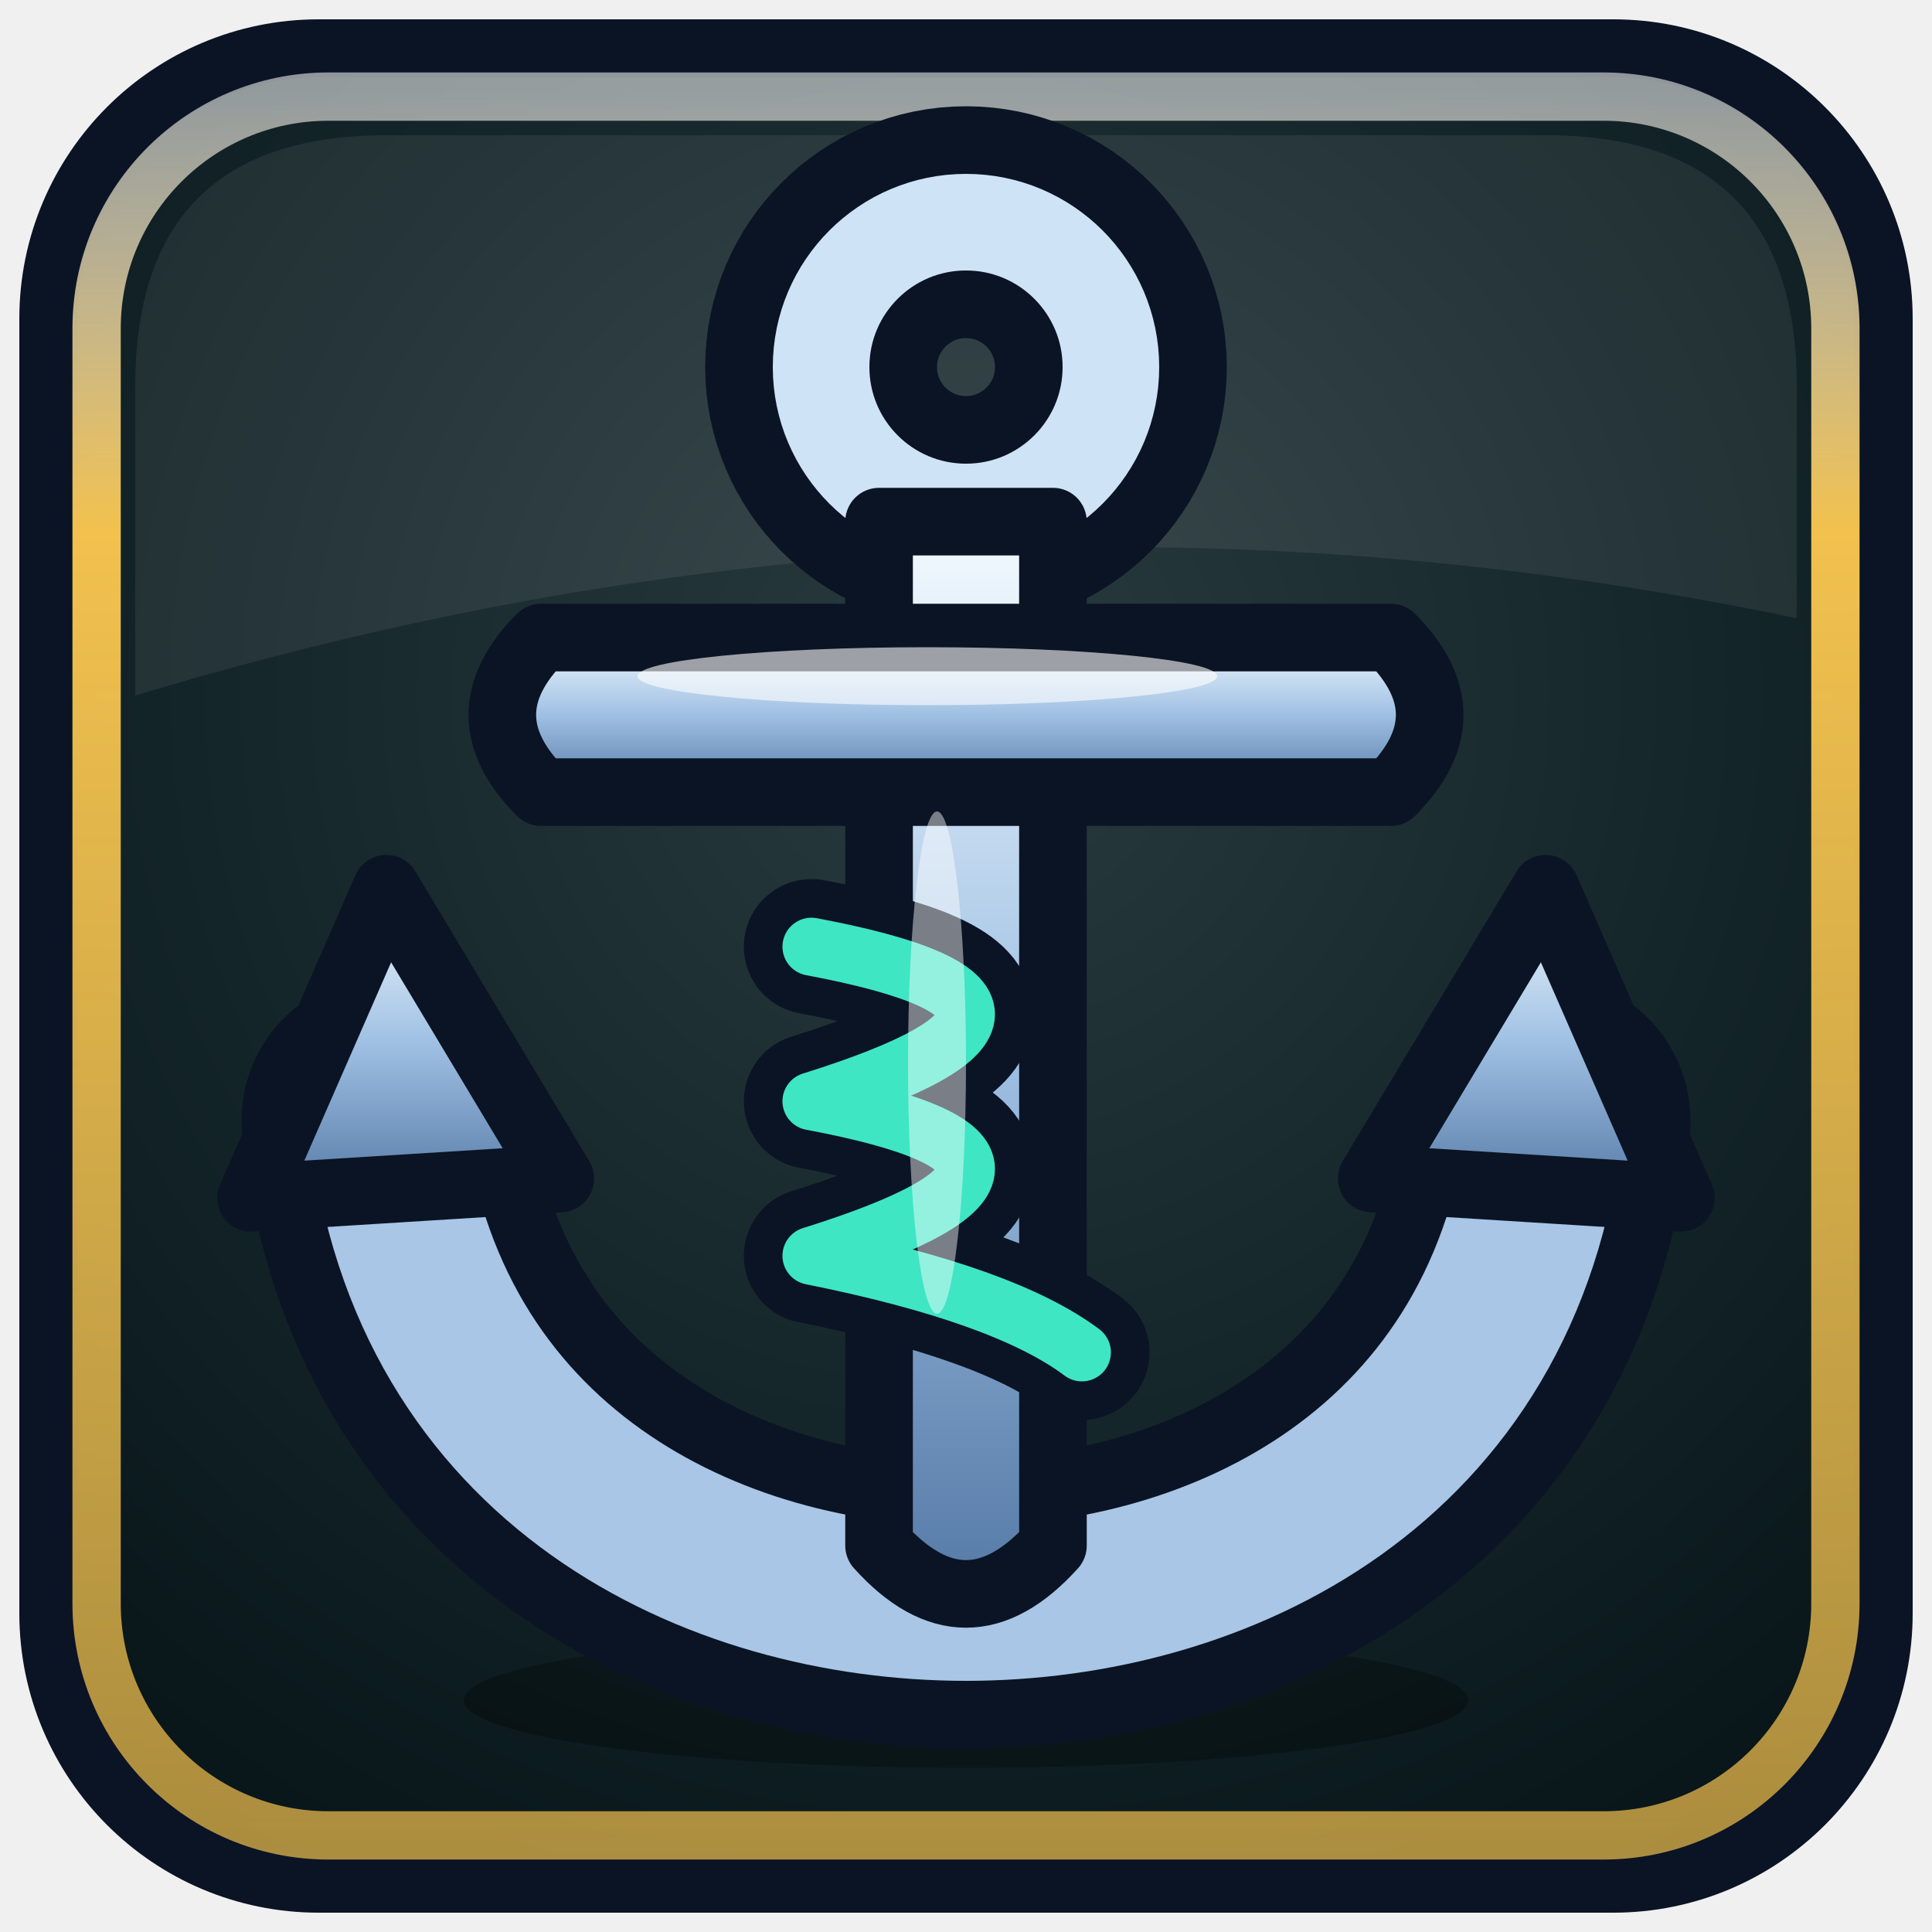
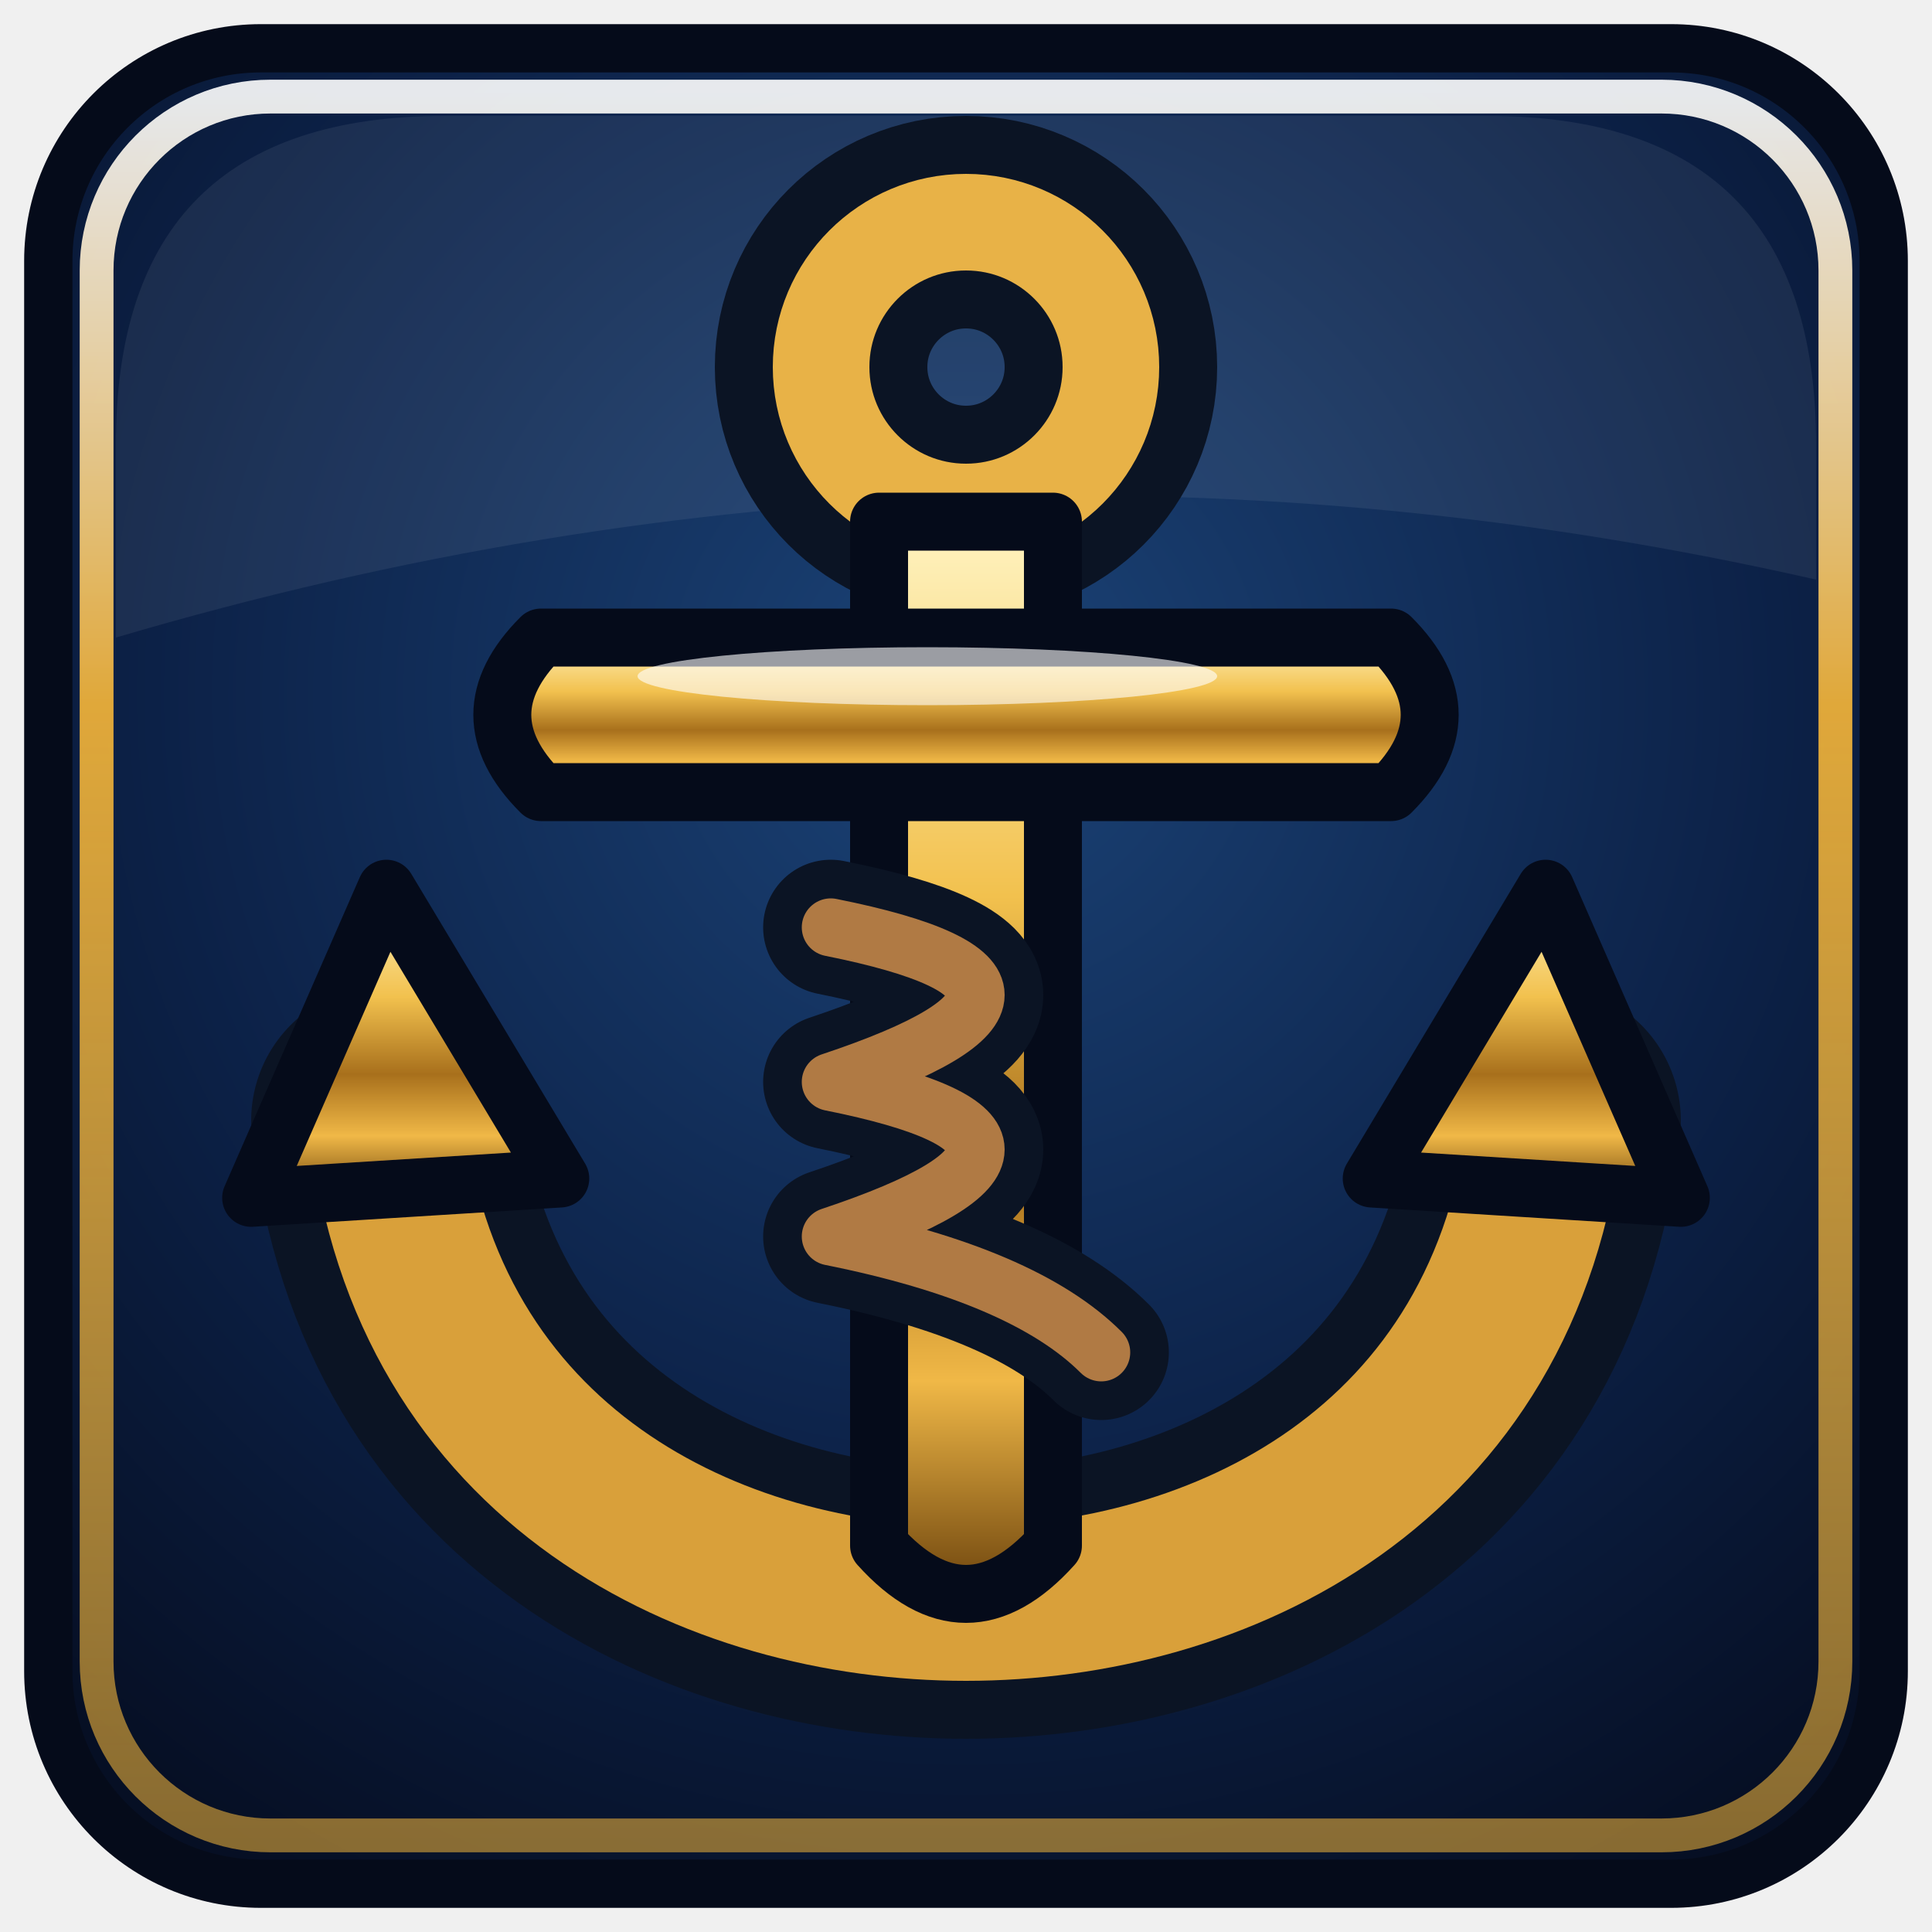
<svg xmlns="http://www.w3.org/2000/svg" width="340" height="340" viewBox="0 0 200 200">
  <defs>
-     <radialGradient id="tile" cx="0.5" cy="0.35" r="0.75">
-       <stop offset="0" stop-color="#2a3b40" />
-       <stop offset="0.6" stop-color="#132428" />
-       <stop offset="1" stop-color="#081519" />
+     <radialGradient id="navy" cx="0.5" cy="0.35" r="0.75">
+       <stop offset="0" stop-color="#1b4377" />
+       <stop offset="0.6" stop-color="#0c2147" />
+       <stop offset="1" stop-color="#060f24" />
    </radialGradient>
+     <linearGradient id="gold" x1="0" y1="0" x2="0" y2="1">
+       <stop offset="0" stop-color="#fff4c2" />
+       <stop offset="0.35" stop-color="#f2c14e" />
+       <stop offset="0.6" stop-color="#a8701c" />
+       <stop offset="0.8" stop-color="#f0b847" />
+       <stop offset="1" stop-color="#6b420c" />
+     </linearGradient>
    <linearGradient id="rim" x1="0" y1="0" x2="0" y2="1">
-       <stop offset="0" stop-color="#ffffff" stop-opacity="0.55" />
-       <stop offset="0.25" stop-color="#f2c14e" />
-       <stop offset="1" stop-color="#f2c14e" stop-opacity="0.7" />
+       <stop offset="0" stop-color="#ffffff" stop-opacity="0.9" />
+       <stop offset="0.35" stop-color="#e0a83a" />
+       <stop offset="1" stop-color="#e0a83a" stop-opacity="0.6" />
    </linearGradient>
-     <linearGradient id="steel" x1="0" y1="0" x2="0" y2="1">
-       <stop offset="0" stop-color="#f4fbff" />
-       <stop offset="0.5" stop-color="#9fc0e3" />
-       <stop offset="1" stop-color="#5579a6" />
-     </linearGradient>
+     <filter id="glow" x="-40%" y="-40%" width="180%" height="180%">
+       <feGaussianBlur stdDeviation="5" />
+     </filter>
+     <filter id="softGlow" x="-50%" y="-50%" width="200%" height="200%">
+       <feGaussianBlur stdDeviation="10" />
+     </filter>
  </defs>
-   <rect x="5" y="5" width="190" height="190" rx="28" fill="url(#tile)" stroke="#0b1424" stroke-width="6" />
-   <rect x="10" y="10" width="180" height="180" rx="24" fill="none" stroke="url(#rim)" stroke-width="5" />
-   <path d="M14 40 Q14 14 40 14 L160 14 Q186 14 186 40 L186 64 Q100 46 14 72 Z" fill="#ffffff" opacity="0.07" />
-   <ellipse cx="100" cy="176" rx="52" ry="7" fill="#000000" opacity="0.28" />
-   <path d="M100 38 m-15 0 a15 15 0 1 0 30 0 a15 15 0 1 0 -30 0" fill="none" stroke-linecap="round" stroke-linejoin="round" stroke="#0b1424" stroke-width="24" />
-   <path d="M100 38 m-15 0 a15 15 0 1 0 30 0 a15 15 0 1 0 -30 0" fill="none" stroke-linecap="round" stroke-linejoin="round" stroke="#cfe3f7" stroke-width="10" />
-   <path d="M40 116 C44 152 74 166 100 166 C126 166 156 152 160 116" fill="none" stroke-linecap="round" stroke-linejoin="round" stroke="#0b1424" stroke-width="30" />
-   <path d="M40 116 C44 152 74 166 100 166 C126 166 156 152 160 116" fill="none" stroke-linecap="round" stroke-linejoin="round" stroke="#a9c6e6" stroke-width="16" />
-   <path d="M26 124 L40 92 L58 122 Z" fill="url(#steel)" stroke="#0b1424" stroke-width="7" stroke-linejoin="round" />
-   <path d="M174 124 L160 92 L142 122 Z" fill="url(#steel)" stroke="#0b1424" stroke-width="7" stroke-linejoin="round" />
-   <path d="M91 54 L109 54 L109 160 Q100 170 91 160 Z" fill="url(#steel)" stroke="#0b1424" stroke-width="7" stroke-linejoin="round" />
-   <path d="M56 66 L144 66 Q152 74 144 82 L56 82 Q48 74 56 66 Z" fill="url(#steel)" stroke="#0b1424" stroke-width="7" stroke-linejoin="round" />
-   <path d="M84 98 Q116 104 84 114 Q116 120 84 130 Q104 134 112 140" fill="none" stroke-linecap="round" stroke-linejoin="round" stroke="#0b1424" stroke-width="14" />
-   <path d="M84 98 Q116 104 84 114 Q116 120 84 130 Q104 134 112 140" fill="none" stroke-linecap="round" stroke-linejoin="round" stroke="#3ee6c4" stroke-width="6" />
+   <rect x="5" y="5" width="190" height="190" rx="22" fill="url(#navy)" stroke="#050b1a" stroke-width="5" />
+   <path d="M12 46 Q12 12 46 12 L154 12 Q188 12 188 46 L188 60 Q100 40 12 66 Z" fill="#ffffff" opacity="0.07" />
+   <rect x="10" y="10" width="180" height="180" rx="18" fill="none" stroke="url(#rim)" stroke-width="3.5" />
+   <path d="M100 40 L100 160" stroke="#f2c14e" stroke-width="40" filter="url(#softGlow)" opacity="0.3" />
+   <path d="M100 38 m-15 0 a15 15 0 1 0 30 0 a15 15 0 1 0 -30 0" fill="none" stroke-linecap="round" stroke-linejoin="round" stroke="#0b1424" stroke-width="22" />
+   <path d="M100 38 m-15 0 a15 15 0 1 0 30 0 a15 15 0 1 0 -30 0" fill="none" stroke-linecap="round" stroke-linejoin="round" stroke="#e8b247" stroke-width="10" />
+   <path d="M40 116 C44 152 74 166 100 166 C126 166 156 152 160 116" fill="none" stroke-linecap="round" stroke-linejoin="round" stroke="#0b1424" stroke-width="28" />
+   <path d="M40 116 C44 152 74 166 100 166 C126 166 156 152 160 116" fill="none" stroke-linecap="round" stroke-linejoin="round" stroke="#d9a03a" stroke-width="16" />
+   <path d="M26 124 L40 92 L58 122 Z" fill="url(#gold)" stroke="#050b1a" stroke-width="6" stroke-linejoin="round" />
+   <path d="M174 124 L160 92 L142 122 Z" fill="url(#gold)" stroke="#050b1a" stroke-width="6" stroke-linejoin="round" />
+   <path d="M91 54 L109 54 L109 160 Q100 170 91 160 Z" fill="url(#gold)" stroke="#050b1a" stroke-width="6" stroke-linejoin="round" />
+   <path d="M56 66 L144 66 Q152 74 144 82 L56 82 Q48 74 56 66 Z" fill="url(#gold)" stroke="#050b1a" stroke-width="6" stroke-linejoin="round" />
+   <path d="M86 96 Q116 102 86 112 Q116 118 86 128 Q106 132 114 140" fill="none" stroke-linecap="round" stroke-linejoin="round" stroke="#0b1424" stroke-width="14" />
+   <path d="M86 96 Q116 102 86 112 Q116 118 86 128 Q106 132 114 140" fill="none" stroke-linecap="round" stroke-linejoin="round" stroke="#b07a44" stroke-width="6" />
  <ellipse cx="96" cy="70" rx="30" ry="3" fill="#ffffff" opacity="0.6" transform="rotate(0 96 70)" />
-   <ellipse cx="97" cy="110" rx="3" ry="26" fill="#ffffff" opacity="0.45" transform="rotate(0 97 110)" />
</svg>
